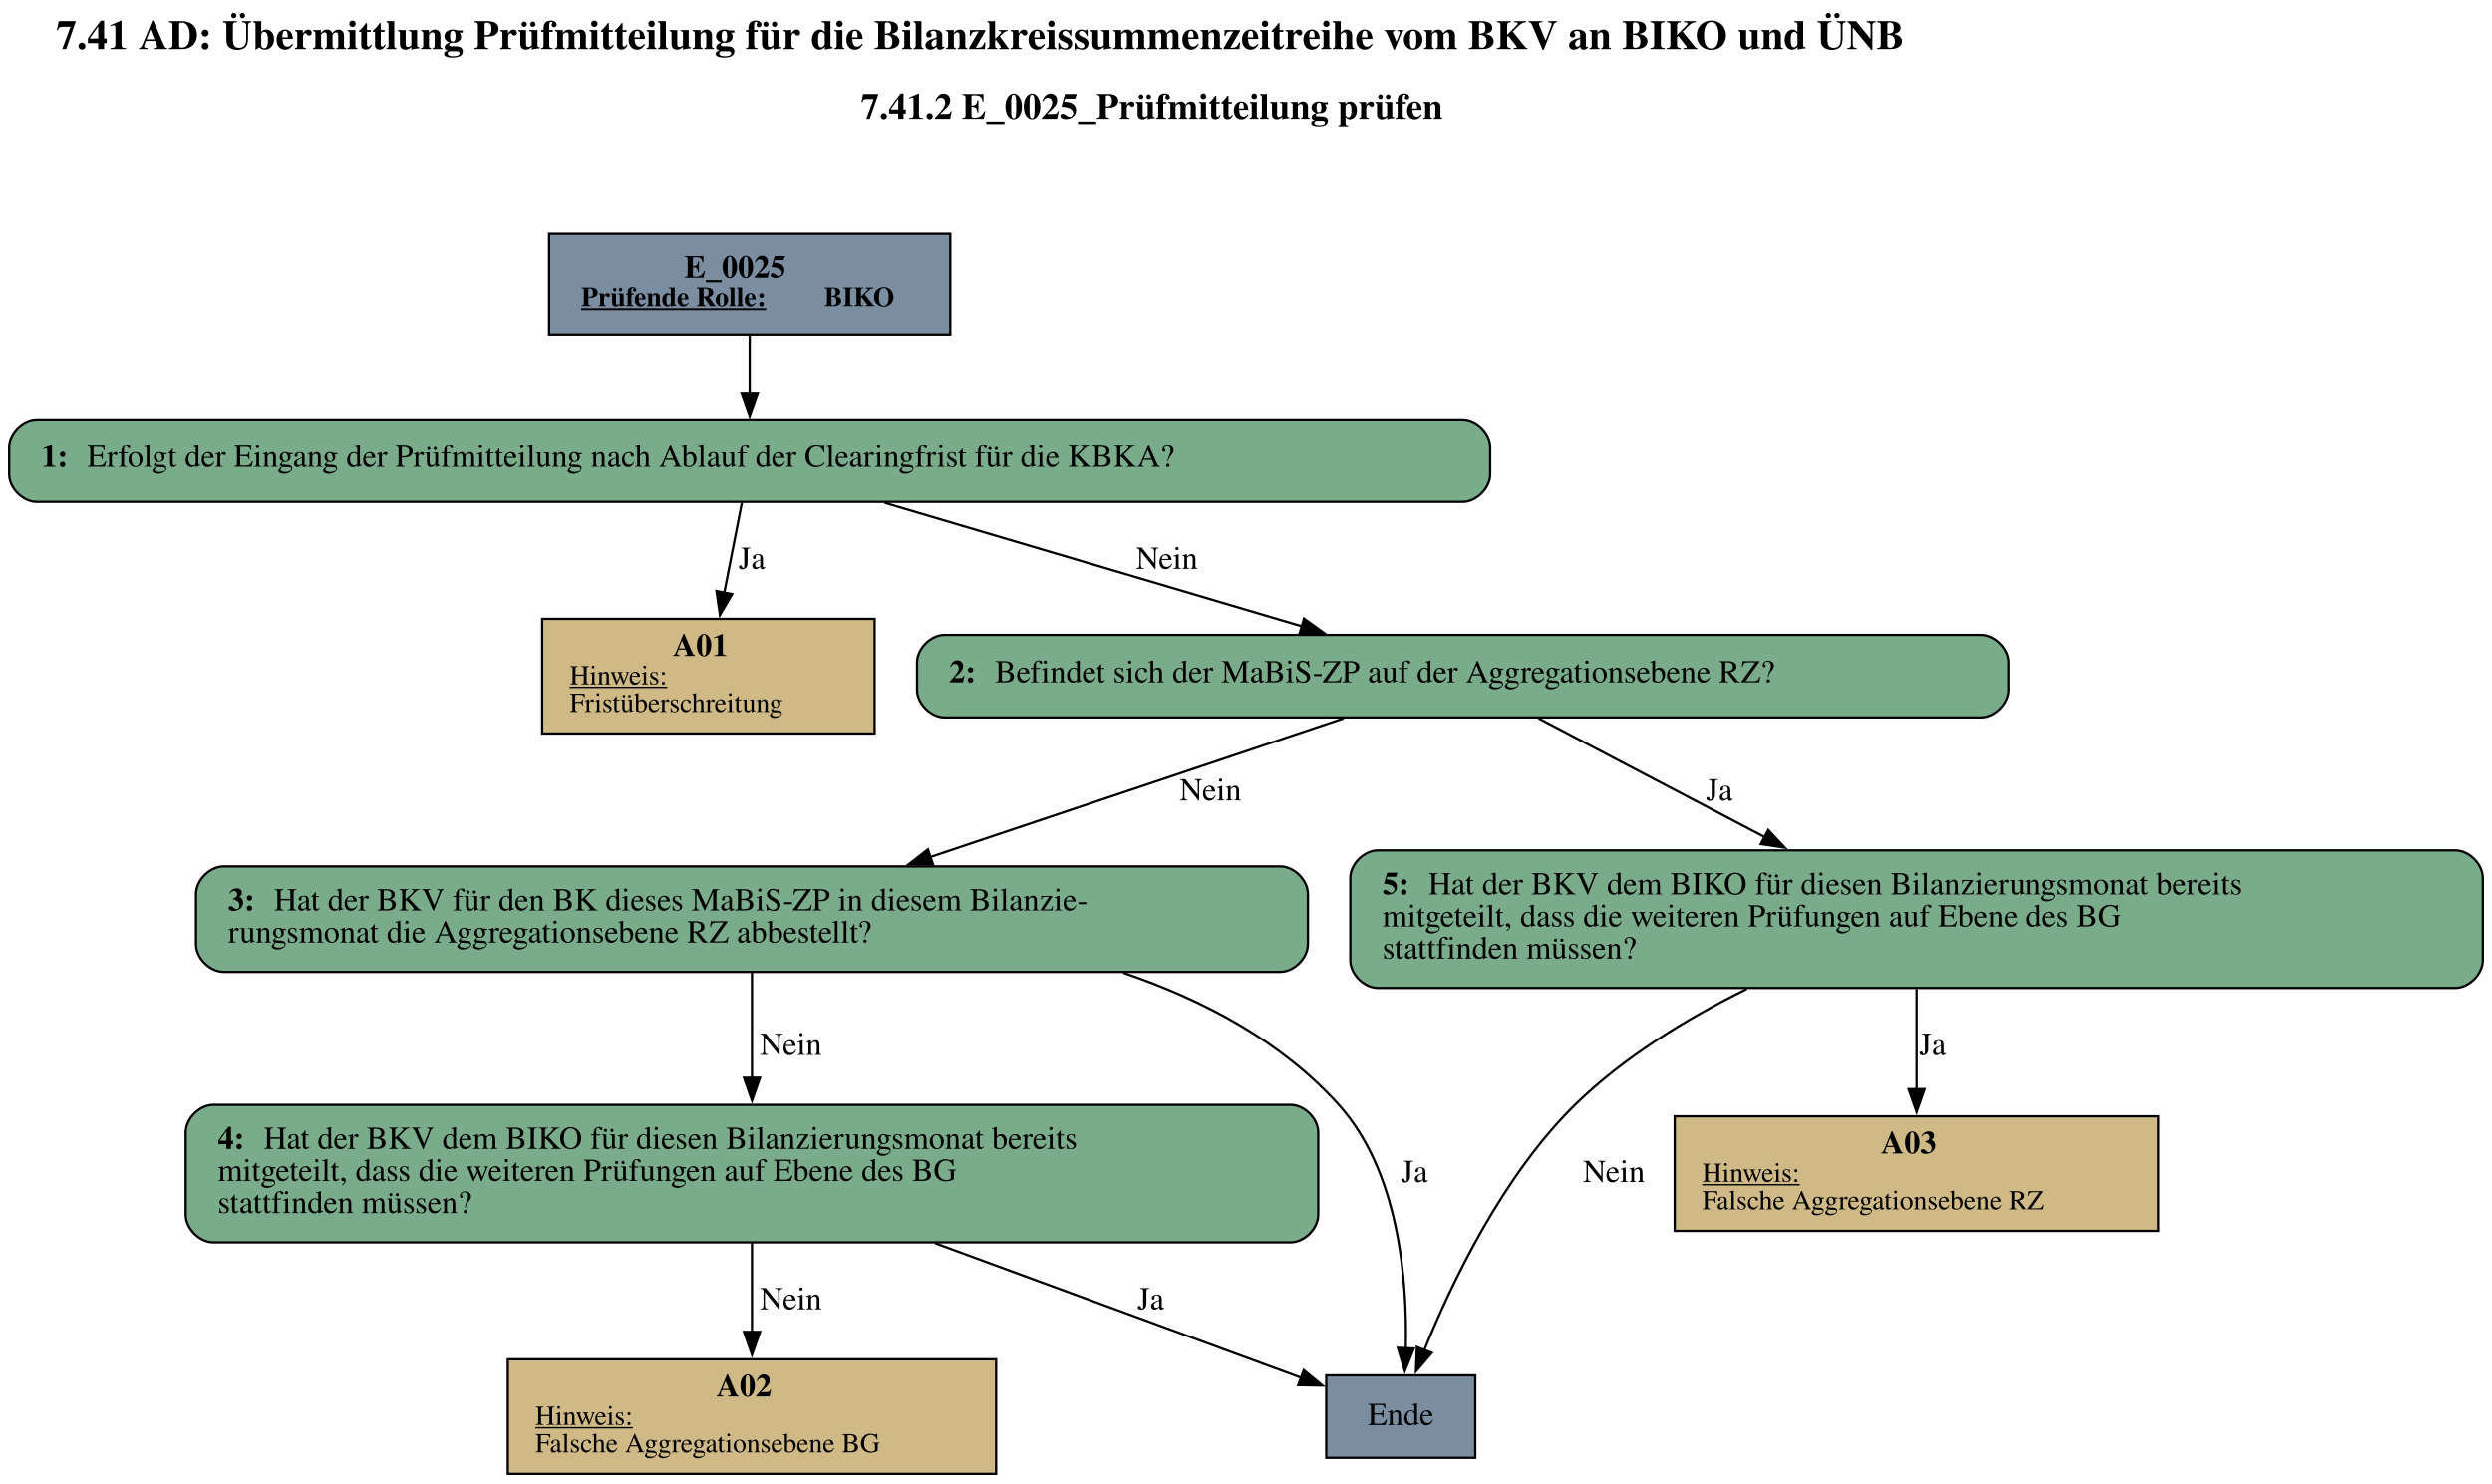
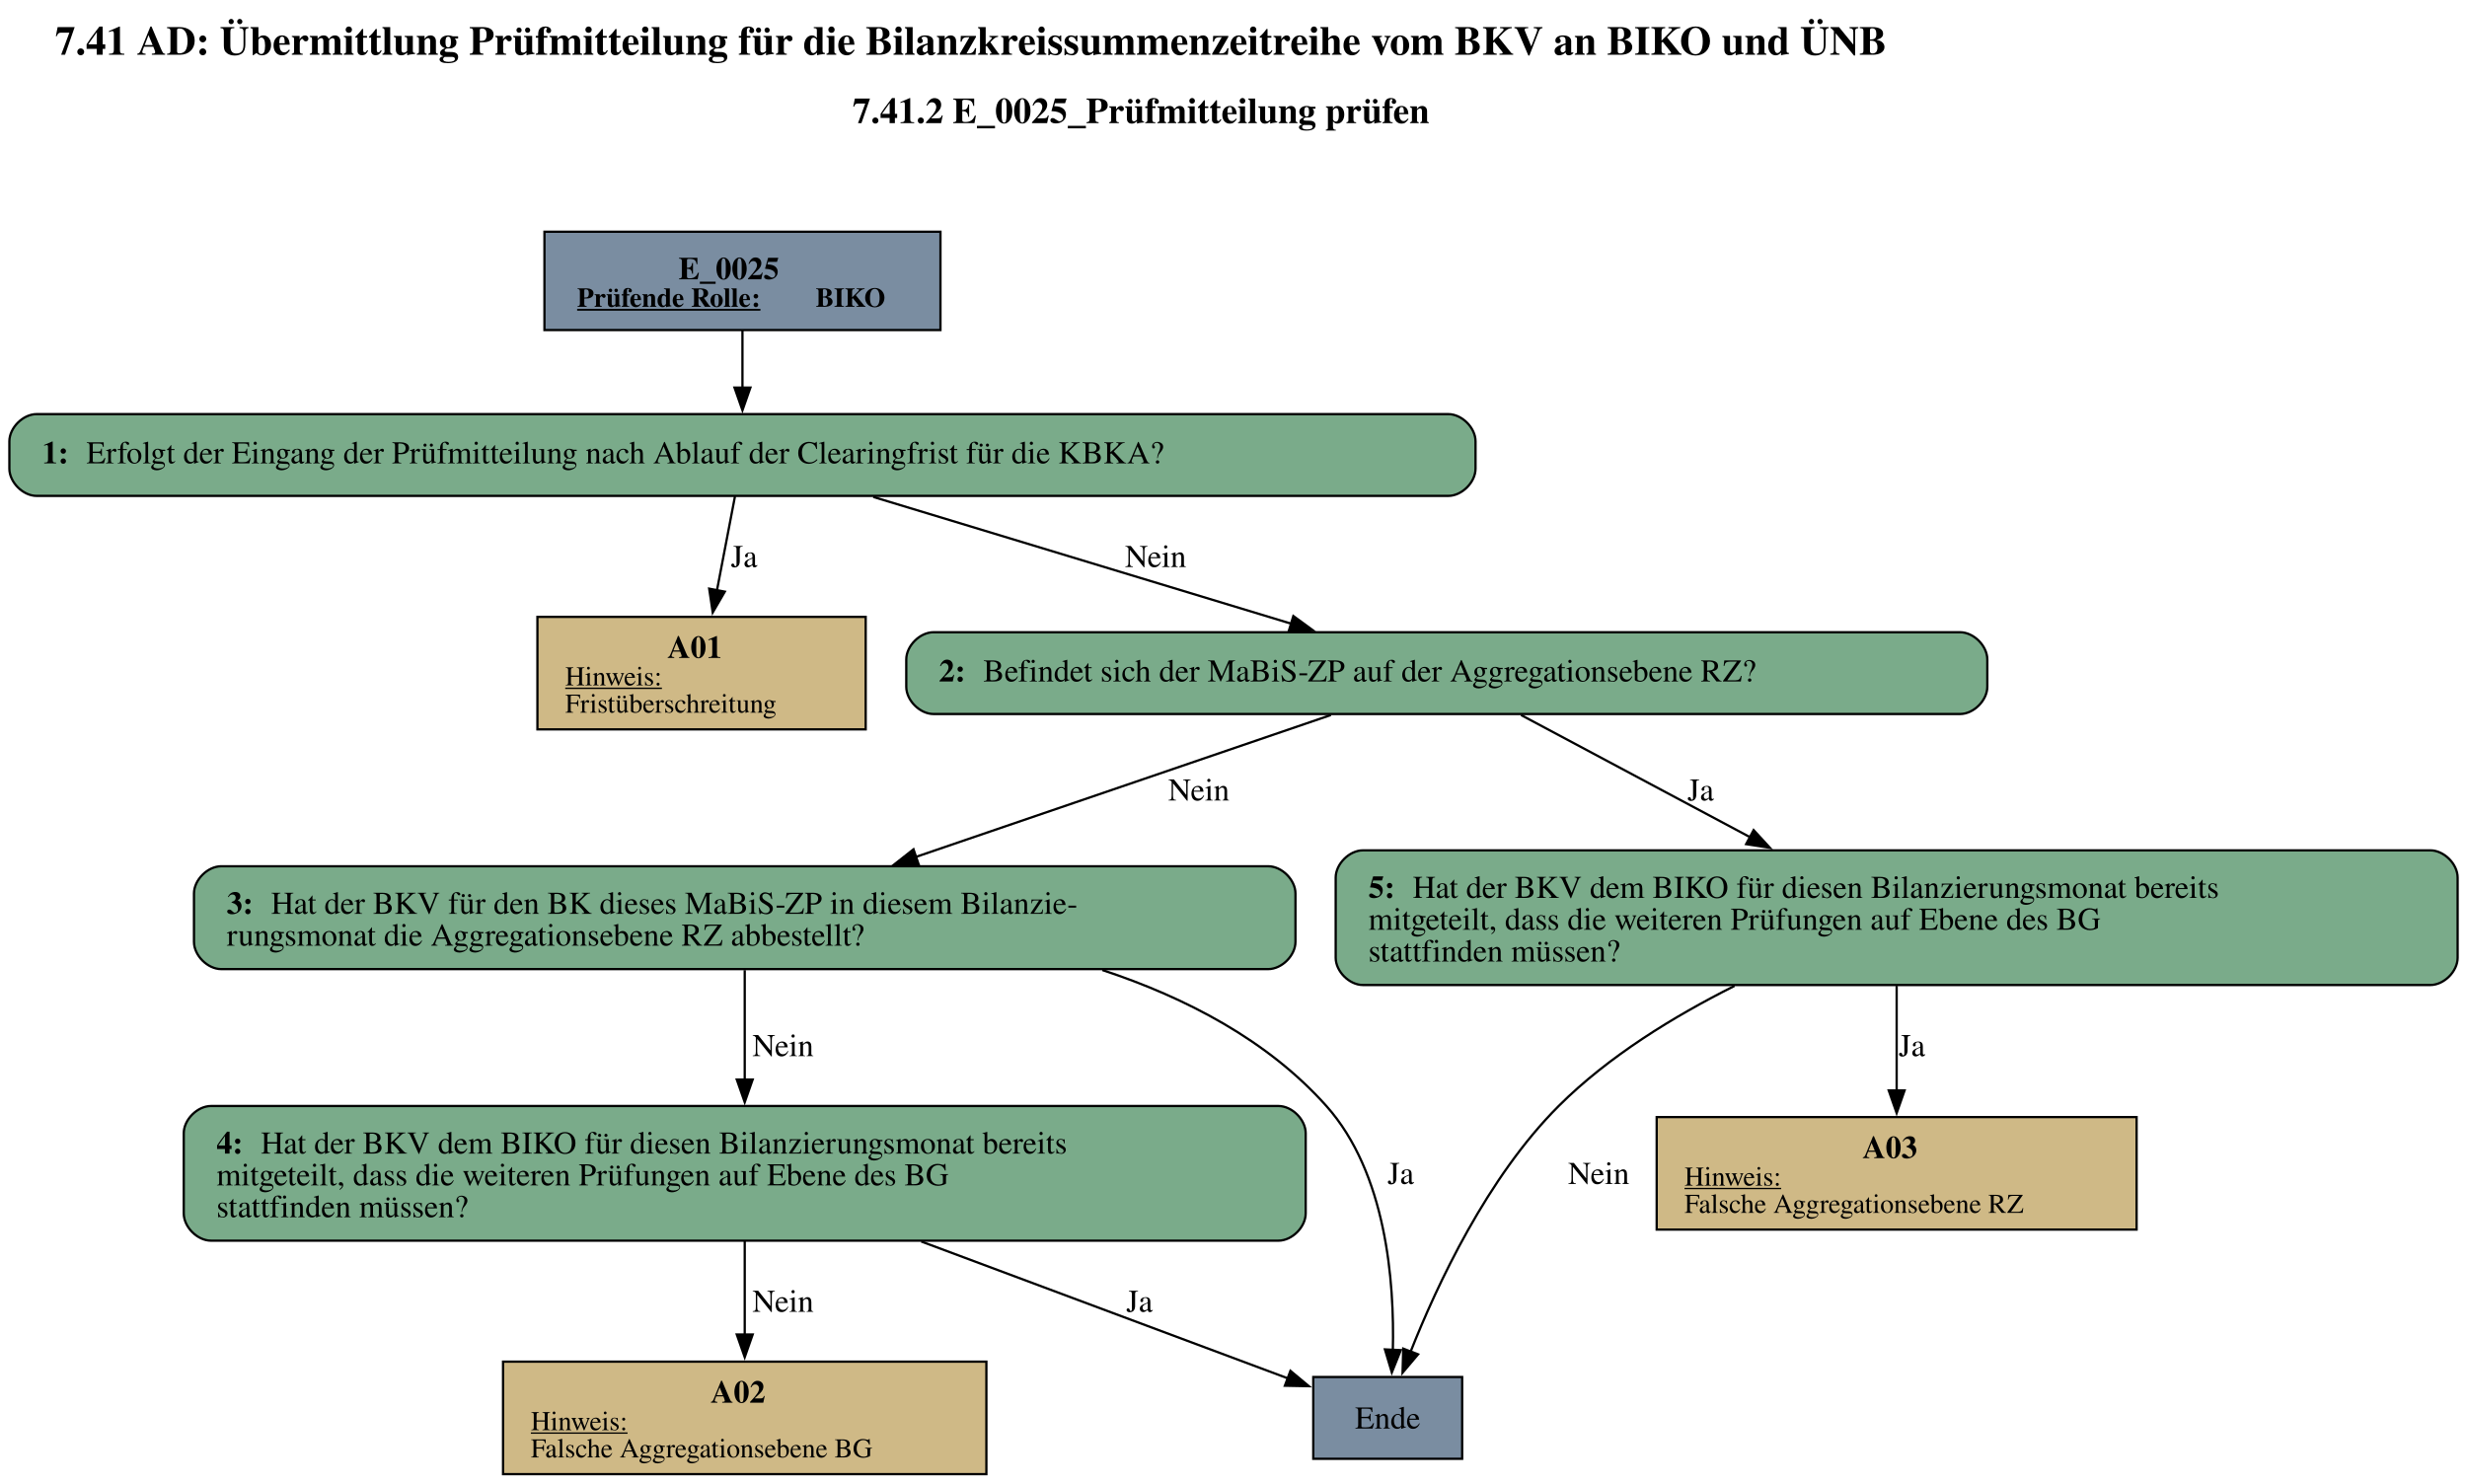
- <svg xmlns="http://www.w3.org/2000/svg" width="1087pt" height="647pt" viewBox="0.00 0.00 1087.00 647.00">
-   <g id="graph0" class="graph" transform="scale(1 1) rotate(0) translate(4 643)">
-     <text text-anchor="start" x="20.5" y="-621.6" font-family="Times,serif" font-weight="bold" font-size="18.00">7.41 AD: Übermittlung Prüfmitteilung für die Bilanzkreissummenzeitreihe vom BKV an BIKO und ÜNB</text>
-     <text text-anchor="start" x="371.5" y="-591.2" font-family="Times,serif" font-weight="bold" font-size="16.00">7.41.2 E_0025_Prüfmitteilung prüfen</text>
+ <svg xmlns="http://www.w3.org/2000/svg" width="1086pt" height="653pt" viewBox="0.00 0.00 1085.55 652.88">
+   <g id="graph0" class="graph" transform="scale(1 1) rotate(0) translate(4 648.88)">
+     <text text-anchor="start" x="20.15" y="-624.78" font-family="Times,serif" font-weight="bold" font-size="18.00">7.41 AD: Übermittlung Prüfmitteilung für die Bilanzkreissummenzeitreihe vom BKV an BIKO und ÜNB</text>
+     <text text-anchor="start" x="371.15" y="-594.68" font-family="Times,serif" font-weight="bold" font-size="16.00">7.41.2 E_0025_Prüfmitteilung prüfen</text>
    <g id="node1" class="node">
-       <polygon fill="#7a8da1" stroke="black" points="410.5,-541 235.5,-541 235.5,-497 410.5,-497 410.5,-541" />
-       <text text-anchor="start" x="294.5" y="-521.8" font-family="Times,serif" font-weight="bold" font-size="14.00">E_0025</text>
-       <text text-anchor="start" x="249.5" y="-509.4" font-family="Times,serif" font-weight="bold" text-decoration="underline" font-size="12.00">Prüfende Rolle:</text>
-       <text text-anchor="start" x="355.5" y="-509.4" font-family="Times,serif" font-weight="bold" font-size="12.00"> BIKO</text>
+       <polygon fill="#7a8da1" stroke="black" points="409.8,-546.88 235.5,-546.88 235.5,-503.6 409.8,-503.6 409.8,-546.88" />
+       <text text-anchor="start" x="294.52" y="-525.94" font-family="Times,serif" font-weight="bold" font-size="14.00">E_0025</text>
+       <text text-anchor="start" x="249.9" y="-513.84" font-family="Times,serif" font-weight="bold" text-decoration="underline" font-size="12.00">Prüfende Rolle:</text>
+       <text text-anchor="start" x="354.9" y="-513.84" font-family="Times,serif" font-weight="bold" font-size="12.00"> BIKO</text>
    </g>
    <g id="node2" class="node">
-       <path fill="#7aab8a" stroke="black" d="M634,-460C634,-460 12,-460 12,-460 6,-460 0,-454 0,-448 0,-448 0,-436 0,-436 0,-430 6,-424 12,-424 12,-424 634,-424 634,-424 640,-424 646,-430 646,-436 646,-436 646,-448 646,-448 646,-454 640,-460 634,-460" />
-       <text text-anchor="start" x="14" y="-439.3" font-family="Times,serif" font-weight="bold" font-size="14.00">1: </text>
-       <text text-anchor="start" x="34" y="-439.3" font-family="Times,serif" font-size="14.00">Erfolgt der Eingang der Prüfmitteilung nach Ablauf der Clearingfrist für die KBKA?</text>
+       <path fill="#7aab8a" stroke="black" d="M633.3,-466.6C633.3,-466.6 12,-466.6 12,-466.6 6,-466.6 0,-460.6 0,-454.6 0,-454.6 0,-442.6 0,-442.6 0,-436.6 6,-430.6 12,-430.6 12,-430.6 633.3,-430.6 633.3,-430.6 639.3,-430.6 645.3,-436.6 645.3,-442.6 645.3,-442.6 645.3,-454.6 645.3,-454.6 645.3,-460.6 639.3,-466.6 633.3,-466.6" />
+       <text text-anchor="start" x="14.4" y="-444.92" font-family="Times,serif" font-weight="bold" font-size="14.00">1: </text>
+       <text text-anchor="start" x="33.9" y="-444.92" font-family="Times,serif" font-size="14.00">Erfolgt der Eingang der Prüfmitteilung nach Ablauf der Clearingfrist für die KBKA?</text>
    </g>
    <g id="edge1" class="edge">
-       <path fill="none" stroke="black" d="M323,-496.71C323,-488.82 323,-479.75 323,-471.33" />
-       <polygon fill="black" stroke="black" points="326.5,-471.57 323,-461.57 319.5,-471.57 326.5,-471.57" />
+       <path fill="none" stroke="black" d="M322.65,-503.45C322.65,-495.59 322.65,-486.51 322.65,-478.07" />
+       <polygon fill="black" stroke="black" points="326.15,-478.27 322.65,-468.27 319.15,-478.27 326.15,-478.27" />
    </g>
    <g id="node3" class="node">
-       <polygon fill="#cfb986" stroke="black" points="377.5,-373 232.5,-373 232.5,-323 377.5,-323 377.5,-373" />
-       <text text-anchor="start" x="289.5" y="-356.8" font-family="Times,serif" font-weight="bold" font-size="14.00">A01</text>
-       <text text-anchor="start" x="244.5" y="-344.4" font-family="Times,serif" text-decoration="underline" font-size="12.00">Hinweis:</text>
-       <text text-anchor="start" x="244.5" y="-332.4" font-family="Times,serif" font-size="12.00">Fristüberschreitung</text>
+       <polygon fill="#cfb986" stroke="black" points="376.89,-377.35 232.41,-377.35 232.41,-327.83 376.89,-327.83 376.89,-377.35" />
+       <text text-anchor="start" x="289.65" y="-359.29" font-family="Times,serif" font-weight="bold" font-size="14.00">A01</text>
+       <text text-anchor="start" x="244.65" y="-347.19" font-family="Times,serif" text-decoration="underline" font-size="12.00">Hinweis:</text>
+       <text text-anchor="start" x="244.65" y="-335.19" font-family="Times,serif" font-size="12.00">Fristüberschreitung</text>
    </g>
    <g id="edge2" class="edge">
-       <path fill="none" stroke="black" d="M319.61,-423.7C317.43,-412.55 314.52,-397.67 311.87,-384.12" />
-       <polygon fill="black" stroke="black" points="315.37,-383.8 310.02,-374.66 308.5,-385.14 315.37,-383.8" />
-       <text text-anchor="middle" x="324" y="-394.8" font-family="Times,serif" font-size="14.00">Ja</text>
+       <path fill="none" stroke="black" d="M319.35,-430.36C317.12,-418.73 314.11,-402.97 311.38,-388.76" />
+       <polygon fill="black" stroke="black" points="314.89,-388.45 309.57,-379.29 308.01,-389.77 314.89,-388.45" />
+       <text text-anchor="middle" x="323.4" y="-399.3" font-family="Times,serif" font-size="14.00">Ja</text>
    </g>
    <g id="node4" class="node">
-       <path fill="#7aab8a" stroke="black" d="M860,-366C860,-366 408,-366 408,-366 402,-366 396,-360 396,-354 396,-354 396,-342 396,-342 396,-336 402,-330 408,-330 408,-330 860,-330 860,-330 866,-330 872,-336 872,-342 872,-342 872,-354 872,-354 872,-360 866,-366 860,-366" />
-       <text text-anchor="start" x="410" y="-345.3" font-family="Times,serif" font-weight="bold" font-size="14.00">2: </text>
-       <text text-anchor="start" x="430" y="-345.3" font-family="Times,serif" font-size="14.00">Befindet sich der MaBiS-ZP auf der Aggregationsebene RZ?</text>
+       <path fill="#7aab8a" stroke="black" d="M858.55,-370.59C858.55,-370.59 406.75,-370.59 406.75,-370.59 400.75,-370.59 394.75,-364.59 394.75,-358.59 394.75,-358.59 394.75,-346.59 394.75,-346.59 394.75,-340.59 400.75,-334.59 406.75,-334.59 406.75,-334.59 858.55,-334.59 858.55,-334.59 864.55,-334.59 870.55,-340.59 870.55,-346.59 870.55,-346.59 870.55,-358.59 870.55,-358.59 870.55,-364.59 864.55,-370.59 858.55,-370.59" />
+       <text text-anchor="start" x="409.15" y="-348.91" font-family="Times,serif" font-weight="bold" font-size="14.00">2: </text>
+       <text text-anchor="start" x="428.65" y="-348.91" font-family="Times,serif" font-size="14.00">Befindet sich der MaBiS-ZP auf der Aggregationsebene RZ?</text>
    </g>
    <g id="edge3" class="edge">
-       <path fill="none" stroke="black" d="M381.86,-423.59C433.59,-408.28 508.96,-385.99 563.82,-369.76" />
-       <polygon fill="black" stroke="black" points="564.8,-373.12 573.4,-366.93 562.82,-366.41 564.8,-373.12" />
-       <text text-anchor="middle" x="505" y="-394.8" font-family="Times,serif" font-size="14.00">Nein</text>
+       <path fill="none" stroke="black" d="M380.23,-430.14C432.35,-414.33 509.18,-391.03 564.38,-374.29" />
+       <polygon fill="black" stroke="black" points="565.11,-377.73 573.67,-371.48 563.08,-371.03 565.11,-377.73" />
+       <text text-anchor="middle" x="504.52" y="-399.3" font-family="Times,serif" font-size="14.00">Nein</text>
    </g>
    <g id="node5" class="node">
-       <path fill="#7aab8a" stroke="black" d="M554.5,-265C554.5,-265 93.5,-265 93.5,-265 87.5,-265 81.5,-259 81.5,-253 81.5,-253 81.5,-231 81.5,-231 81.5,-225 87.5,-219 93.5,-219 93.5,-219 554.5,-219 554.5,-219 560.5,-219 566.5,-225 566.5,-231 566.5,-231 566.5,-253 566.5,-253 566.5,-259 560.5,-265 554.5,-265" />
-       <text text-anchor="start" x="95.5" y="-245.8" font-family="Times,serif" font-weight="bold" font-size="14.00">3: </text>
-       <text text-anchor="start" x="115.5" y="-245.8" font-family="Times,serif" font-size="14.00">Hat der BKV für den BK dieses MaBiS-ZP in diesem Bilanzie-</text>
-       <text text-anchor="start" x="95.5" y="-231.8" font-family="Times,serif" font-size="14.00">rungsmonat die Aggregationsebene RZ abbestellt?</text>
+       <path fill="#7aab8a" stroke="black" d="M554.05,-267.58C554.05,-267.58 93.25,-267.58 93.25,-267.58 87.25,-267.58 81.25,-261.58 81.25,-255.58 81.25,-255.58 81.25,-234.3 81.25,-234.3 81.25,-228.3 87.25,-222.3 93.25,-222.3 93.25,-222.3 554.05,-222.3 554.05,-222.3 560.05,-222.3 566.05,-228.3 566.05,-234.3 566.05,-234.3 566.05,-255.58 566.05,-255.58 566.05,-261.58 560.05,-267.58 554.05,-267.58" />
+       <text text-anchor="start" x="95.65" y="-246.64" font-family="Times,serif" font-weight="bold" font-size="14.00">3: </text>
+       <text text-anchor="start" x="115.15" y="-246.64" font-family="Times,serif" font-size="14.00">Hat der BKV für den BK dieses MaBiS-ZP in diesem Bilanzie-</text>
+       <text text-anchor="start" x="95.65" y="-232.64" font-family="Times,serif" font-size="14.00">rungsmonat die Aggregationsebene RZ abbestellt?</text>
    </g>
    <g id="edge4" class="edge">
-       <path fill="none" stroke="black" d="M582.11,-329.59C532.81,-313.05 458.02,-287.96 401.62,-269.04" />
-       <polygon fill="black" stroke="black" points="402.99,-265.81 392.39,-265.95 400.76,-272.44 402.99,-265.81" />
-       <text text-anchor="middle" x="524" y="-293.8" font-family="Times,serif" font-size="14.00">Nein</text>
+       <path fill="none" stroke="black" d="M581.62,-334.14C531.86,-317.13 455.6,-291.06 398.88,-271.66" />
+       <polygon fill="black" stroke="black" points="400.2,-268.41 389.61,-268.49 397.94,-275.04 400.2,-268.41" />
+       <text text-anchor="middle" x="523.52" y="-296.53" font-family="Times,serif" font-size="14.00">Nein</text>
    </g>
    <g id="node9" class="node">
-       <path fill="#7aab8a" stroke="black" d="M1067,-272C1067,-272 597,-272 597,-272 591,-272 585,-266 585,-260 585,-260 585,-224 585,-224 585,-218 591,-212 597,-212 597,-212 1067,-212 1067,-212 1073,-212 1079,-218 1079,-224 1079,-224 1079,-260 1079,-260 1079,-266 1073,-272 1067,-272" />
-       <text text-anchor="start" x="599" y="-252.8" font-family="Times,serif" font-weight="bold" font-size="14.00">5: </text>
-       <text text-anchor="start" x="619" y="-252.8" font-family="Times,serif" font-size="14.00">Hat der BKV dem BIKO für diesen Bilanzierungsmonat bereits</text>
-       <text text-anchor="start" x="599" y="-238.8" font-family="Times,serif" font-size="14.00">mitgeteilt, dass die weiteren Prüfungen auf Ebene des BG</text>
-       <text text-anchor="start" x="599" y="-224.8" font-family="Times,serif" font-size="14.00">stattfinden müssen?</text>
+       <path fill="#7aab8a" stroke="black" d="M1065.55,-274.58C1065.55,-274.58 595.75,-274.58 595.75,-274.58 589.75,-274.58 583.75,-268.58 583.75,-262.58 583.75,-262.58 583.75,-227.3 583.75,-227.3 583.75,-221.3 589.75,-215.3 595.75,-215.3 595.75,-215.3 1065.55,-215.3 1065.55,-215.3 1071.55,-215.3 1077.55,-221.3 1077.55,-227.3 1077.55,-227.3 1077.55,-262.58 1077.55,-262.58 1077.55,-268.58 1071.55,-274.58 1065.55,-274.58" />
+       <text text-anchor="start" x="598.15" y="-253.64" font-family="Times,serif" font-weight="bold" font-size="14.00">5: </text>
+       <text text-anchor="start" x="617.65" y="-253.64" font-family="Times,serif" font-size="14.00">Hat der BKV dem BIKO für diesen Bilanzierungsmonat bereits</text>
+       <text text-anchor="start" x="598.15" y="-239.64" font-family="Times,serif" font-size="14.00">mitgeteilt, dass die weiteren Prüfungen auf Ebene des BG</text>
+       <text text-anchor="start" x="598.15" y="-225.64" font-family="Times,serif" font-size="14.00">stattfinden müssen?</text>
    </g>
    <g id="edge5" class="edge">
-       <path fill="none" stroke="black" d="M667.14,-329.59C693.98,-315.5 732.63,-295.19 765.77,-277.79" />
-       <polygon fill="black" stroke="black" points="767.29,-280.94 774.52,-273.19 764.04,-274.75 767.29,-280.94" />
-       <text text-anchor="middle" x="746" y="-293.8" font-family="Times,serif" font-size="14.00">Ja</text>
+       <path fill="none" stroke="black" d="M665.35,-334.14C692.74,-319.53 732.66,-298.22 766.41,-280.22" />
+       <polygon fill="black" stroke="black" points="767.7,-283.5 774.87,-275.7 764.4,-277.32 767.7,-283.5" />
+       <text text-anchor="middle" x="744.4" y="-296.53" font-family="Times,serif" font-size="14.00">Ja</text>
    </g>
    <g id="node6" class="node">
-       <polygon fill="#7a8da1" stroke="black" points="639.5,-43 574.5,-43 574.5,-7 639.5,-7 639.5,-43" />
-       <text text-anchor="middle" x="607" y="-21.3" font-family="Times,serif" font-size="14.00">Ende</text>
+       <polygon fill="#7a8da1" stroke="black" points="639.42,-42.76 573.88,-42.76 573.88,-6.76 639.42,-6.76 639.42,-42.76" />
+       <text text-anchor="middle" x="606.65" y="-20.08" font-family="Times,serif" font-size="14.00">Ende</text>
    </g>
    <g id="edge7" class="edge">
-       <path fill="none" stroke="black" d="M485.96,-218.6C521.17,-206.66 555.24,-188.52 580,-161 606.13,-131.95 609.9,-84.95 609.21,-54.77" />
-       <polygon fill="black" stroke="black" points="612.71,-54.7 608.78,-44.86 605.72,-55 612.71,-54.7" />
-       <text text-anchor="middle" x="613" y="-127.3" font-family="Times,serif" font-size="14.00">Ja</text>
+       <path fill="none" stroke="black" d="M481.05,-221.89C517.89,-209.72 553.87,-190.95 579.65,-162.05 606.02,-132.49 609.67,-84.78 608.9,-54.36" />
+       <polygon fill="black" stroke="black" points="612.41,-54.59 608.46,-44.76 605.42,-54.91 612.41,-54.59" />
+       <text text-anchor="middle" x="612.4" y="-127.73" font-family="Times,serif" font-size="14.00">Ja</text>
    </g>
    <g id="node7" class="node">
-       <path fill="#7aab8a" stroke="black" d="M559,-161C559,-161 89,-161 89,-161 83,-161 77,-155 77,-149 77,-149 77,-113 77,-113 77,-107 83,-101 89,-101 89,-101 559,-101 559,-101 565,-101 571,-107 571,-113 571,-113 571,-149 571,-149 571,-155 565,-161 559,-161" />
-       <text text-anchor="start" x="91" y="-141.8" font-family="Times,serif" font-weight="bold" font-size="14.00">4: </text>
-       <text text-anchor="start" x="111" y="-141.8" font-family="Times,serif" font-size="14.00">Hat der BKV dem BIKO für diesen Bilanzierungsmonat bereits</text>
-       <text text-anchor="start" x="91" y="-127.8" font-family="Times,serif" font-size="14.00">mitgeteilt, dass die weiteren Prüfungen auf Ebene des BG</text>
-       <text text-anchor="start" x="91" y="-113.8" font-family="Times,serif" font-size="14.00">stattfinden müssen?</text>
+       <path fill="#7aab8a" stroke="black" d="M558.55,-162.05C558.55,-162.05 88.75,-162.05 88.75,-162.05 82.75,-162.05 76.75,-156.05 76.75,-150.05 76.75,-150.05 76.75,-114.77 76.75,-114.77 76.75,-108.77 82.75,-102.77 88.75,-102.77 88.75,-102.77 558.55,-102.77 558.55,-102.77 564.55,-102.77 570.55,-108.77 570.55,-114.77 570.55,-114.77 570.55,-150.05 570.55,-150.05 570.55,-156.05 564.55,-162.05 558.55,-162.05" />
+       <text text-anchor="start" x="91.15" y="-141.11" font-family="Times,serif" font-weight="bold" font-size="14.00">4: </text>
+       <text text-anchor="start" x="110.65" y="-141.11" font-family="Times,serif" font-size="14.00">Hat der BKV dem BIKO für diesen Bilanzierungsmonat bereits</text>
+       <text text-anchor="start" x="91.15" y="-127.11" font-family="Times,serif" font-size="14.00">mitgeteilt, dass die weiteren Prüfungen auf Ebene des BG</text>
+       <text text-anchor="start" x="91.15" y="-113.11" font-family="Times,serif" font-size="14.00">stattfinden müssen?</text>
    </g>
    <g id="edge6" class="edge">
-       <path fill="none" stroke="black" d="M324,-218.68C324,-205.48 324,-188.35 324,-172.81" />
-       <polygon fill="black" stroke="black" points="327.5,-172.84 324,-162.84 320.5,-172.84 327.5,-172.84" />
-       <text text-anchor="middle" x="341" y="-182.8" font-family="Times,serif" font-size="14.00">Nein</text>
+       <path fill="none" stroke="black" d="M323.65,-221.84C323.65,-208.05 323.65,-189.89 323.65,-173.62" />
+       <polygon fill="black" stroke="black" points="327.15,-173.7 323.65,-163.7 320.15,-173.7 327.15,-173.7" />
+       <text text-anchor="middle" x="340.52" y="-184" font-family="Times,serif" font-size="14.00">Nein</text>
    </g>
    <g id="edge9" class="edge">
-       <path fill="none" stroke="black" d="M403.96,-100.61C455.73,-81.59 521.14,-57.55 563.51,-41.98" />
-       <polygon fill="black" stroke="black" points="564.69,-45.28 572.87,-38.54 562.27,-38.71 564.69,-45.28" />
-       <text text-anchor="middle" x="498" y="-71.8" font-family="Times,serif" font-size="14.00">Ja</text>
+       <path fill="none" stroke="black" d="M401.36,-102.4C453.29,-83.01 519.72,-58.21 562.72,-42.16" />
+       <polygon fill="black" stroke="black" points="563.83,-45.48 571.97,-38.71 561.38,-38.92 563.83,-45.48" />
+       <text text-anchor="middle" x="497.4" y="-71.47" font-family="Times,serif" font-size="14.00">Ja</text>
    </g>
    <g id="node8" class="node">
-       <polygon fill="#cfb986" stroke="black" points="430.5,-50 217.5,-50 217.5,0 430.5,0 430.5,-50" />
-       <text text-anchor="start" x="308.5" y="-33.8" font-family="Times,serif" font-weight="bold" font-size="14.00">A02</text>
-       <text text-anchor="start" x="229.5" y="-21.4" font-family="Times,serif" text-decoration="underline" font-size="12.00">Hinweis:</text>
-       <text text-anchor="start" x="229.5" y="-9.4" font-family="Times,serif" font-size="12.00">Falsche Aggregationsebene BG</text>
+       <polygon fill="#cfb986" stroke="black" points="430.01,-49.52 217.28,-49.52 217.28,0 430.01,0 430.01,-49.52" />
+       <text text-anchor="start" x="308.65" y="-31.46" font-family="Times,serif" font-weight="bold" font-size="14.00">A02</text>
+       <text text-anchor="start" x="229.52" y="-19.36" font-family="Times,serif" text-decoration="underline" font-size="12.00">Hinweis:</text>
+       <text text-anchor="start" x="229.52" y="-7.36" font-family="Times,serif" font-size="12.00">Falsche Aggregationsebene BG</text>
    </g>
    <g id="edge8" class="edge">
-       <path fill="none" stroke="black" d="M324,-100.75C324,-88.61 324,-74.4 324,-61.66" />
-       <polygon fill="black" stroke="black" points="327.5,-61.97 324,-51.97 320.5,-61.97 327.5,-61.97" />
-       <text text-anchor="middle" x="341" y="-71.8" font-family="Times,serif" font-size="14.00">Nein</text>
+       <path fill="none" stroke="black" d="M323.65,-102.54C323.65,-89.78 323.65,-74.66 323.65,-61.22" />
+       <polygon fill="black" stroke="black" points="327.15,-61.46 323.65,-51.46 320.15,-61.46 327.15,-61.46" />
+       <text text-anchor="middle" x="340.52" y="-71.47" font-family="Times,serif" font-size="14.00">Nein</text>
    </g>
    <g id="edge11" class="edge">
-       <path fill="none" stroke="black" d="M757.95,-211.55C732.11,-198.76 704.28,-181.86 683,-161 651.49,-130.11 629.16,-83.38 617.18,-53.79" />
-       <polygon fill="black" stroke="black" points="620.55,-52.8 613.65,-44.76 614.03,-55.35 620.55,-52.8" />
-       <text text-anchor="middle" x="700" y="-127.3" font-family="Times,serif" font-size="14.00">Nein</text>
+       <path fill="none" stroke="black" d="M759.3,-214.91C732.76,-201.63 703.8,-183.92 681.9,-162.05 650.53,-130.72 628.46,-83.58 616.66,-53.75" />
+       <polygon fill="black" stroke="black" points="620.02,-52.75 613.18,-44.65 613.48,-55.25 620.02,-52.75" />
+       <text text-anchor="middle" x="699.52" y="-127.73" font-family="Times,serif" font-size="14.00">Nein</text>
    </g>
    <g id="node10" class="node">
-       <polygon fill="#cfb986" stroke="black" points="937.5,-156 726.5,-156 726.5,-106 937.5,-106 937.5,-156" />
-       <text text-anchor="start" x="816.5" y="-139.8" font-family="Times,serif" font-weight="bold" font-size="14.00">A03</text>
-       <text text-anchor="start" x="738.5" y="-127.4" font-family="Times,serif" text-decoration="underline" font-size="12.00">Hinweis:</text>
-       <text text-anchor="start" x="738.5" y="-115.4" font-family="Times,serif" font-size="12.00">Falsche Aggregationsebene RZ</text>
+       <polygon fill="#cfb986" stroke="black" points="936.26,-157.17 725.03,-157.17 725.03,-107.65 936.26,-107.65 936.26,-157.17" />
+       <text text-anchor="start" x="815.65" y="-139.11" font-family="Times,serif" font-weight="bold" font-size="14.00">A03</text>
+       <text text-anchor="start" x="737.27" y="-127.01" font-family="Times,serif" text-decoration="underline" font-size="12.00">Hinweis:</text>
+       <text text-anchor="start" x="737.27" y="-115.01" font-family="Times,serif" font-size="12.00">Falsche Aggregationsebene RZ</text>
    </g>
    <g id="edge10" class="edge">
-       <path fill="none" stroke="black" d="M832,-211.5C832,-198.01 832,-181.9 832,-167.72" />
-       <polygon fill="black" stroke="black" points="835.5,-167.88 832,-157.88 828.5,-167.88 835.5,-167.88" />
-       <text text-anchor="middle" x="839" y="-182.8" font-family="Times,serif" font-size="14.00">Ja</text>
+       <path fill="none" stroke="black" d="M830.65,-214.9C830.65,-200.77 830.65,-183.66 830.65,-168.77" />
+       <polygon fill="black" stroke="black" points="834.15,-168.92 830.65,-158.92 827.15,-168.92 834.15,-168.92" />
+       <text text-anchor="middle" x="837.4" y="-184" font-family="Times,serif" font-size="14.00">Ja</text>
    </g>
  </g>
</svg>
